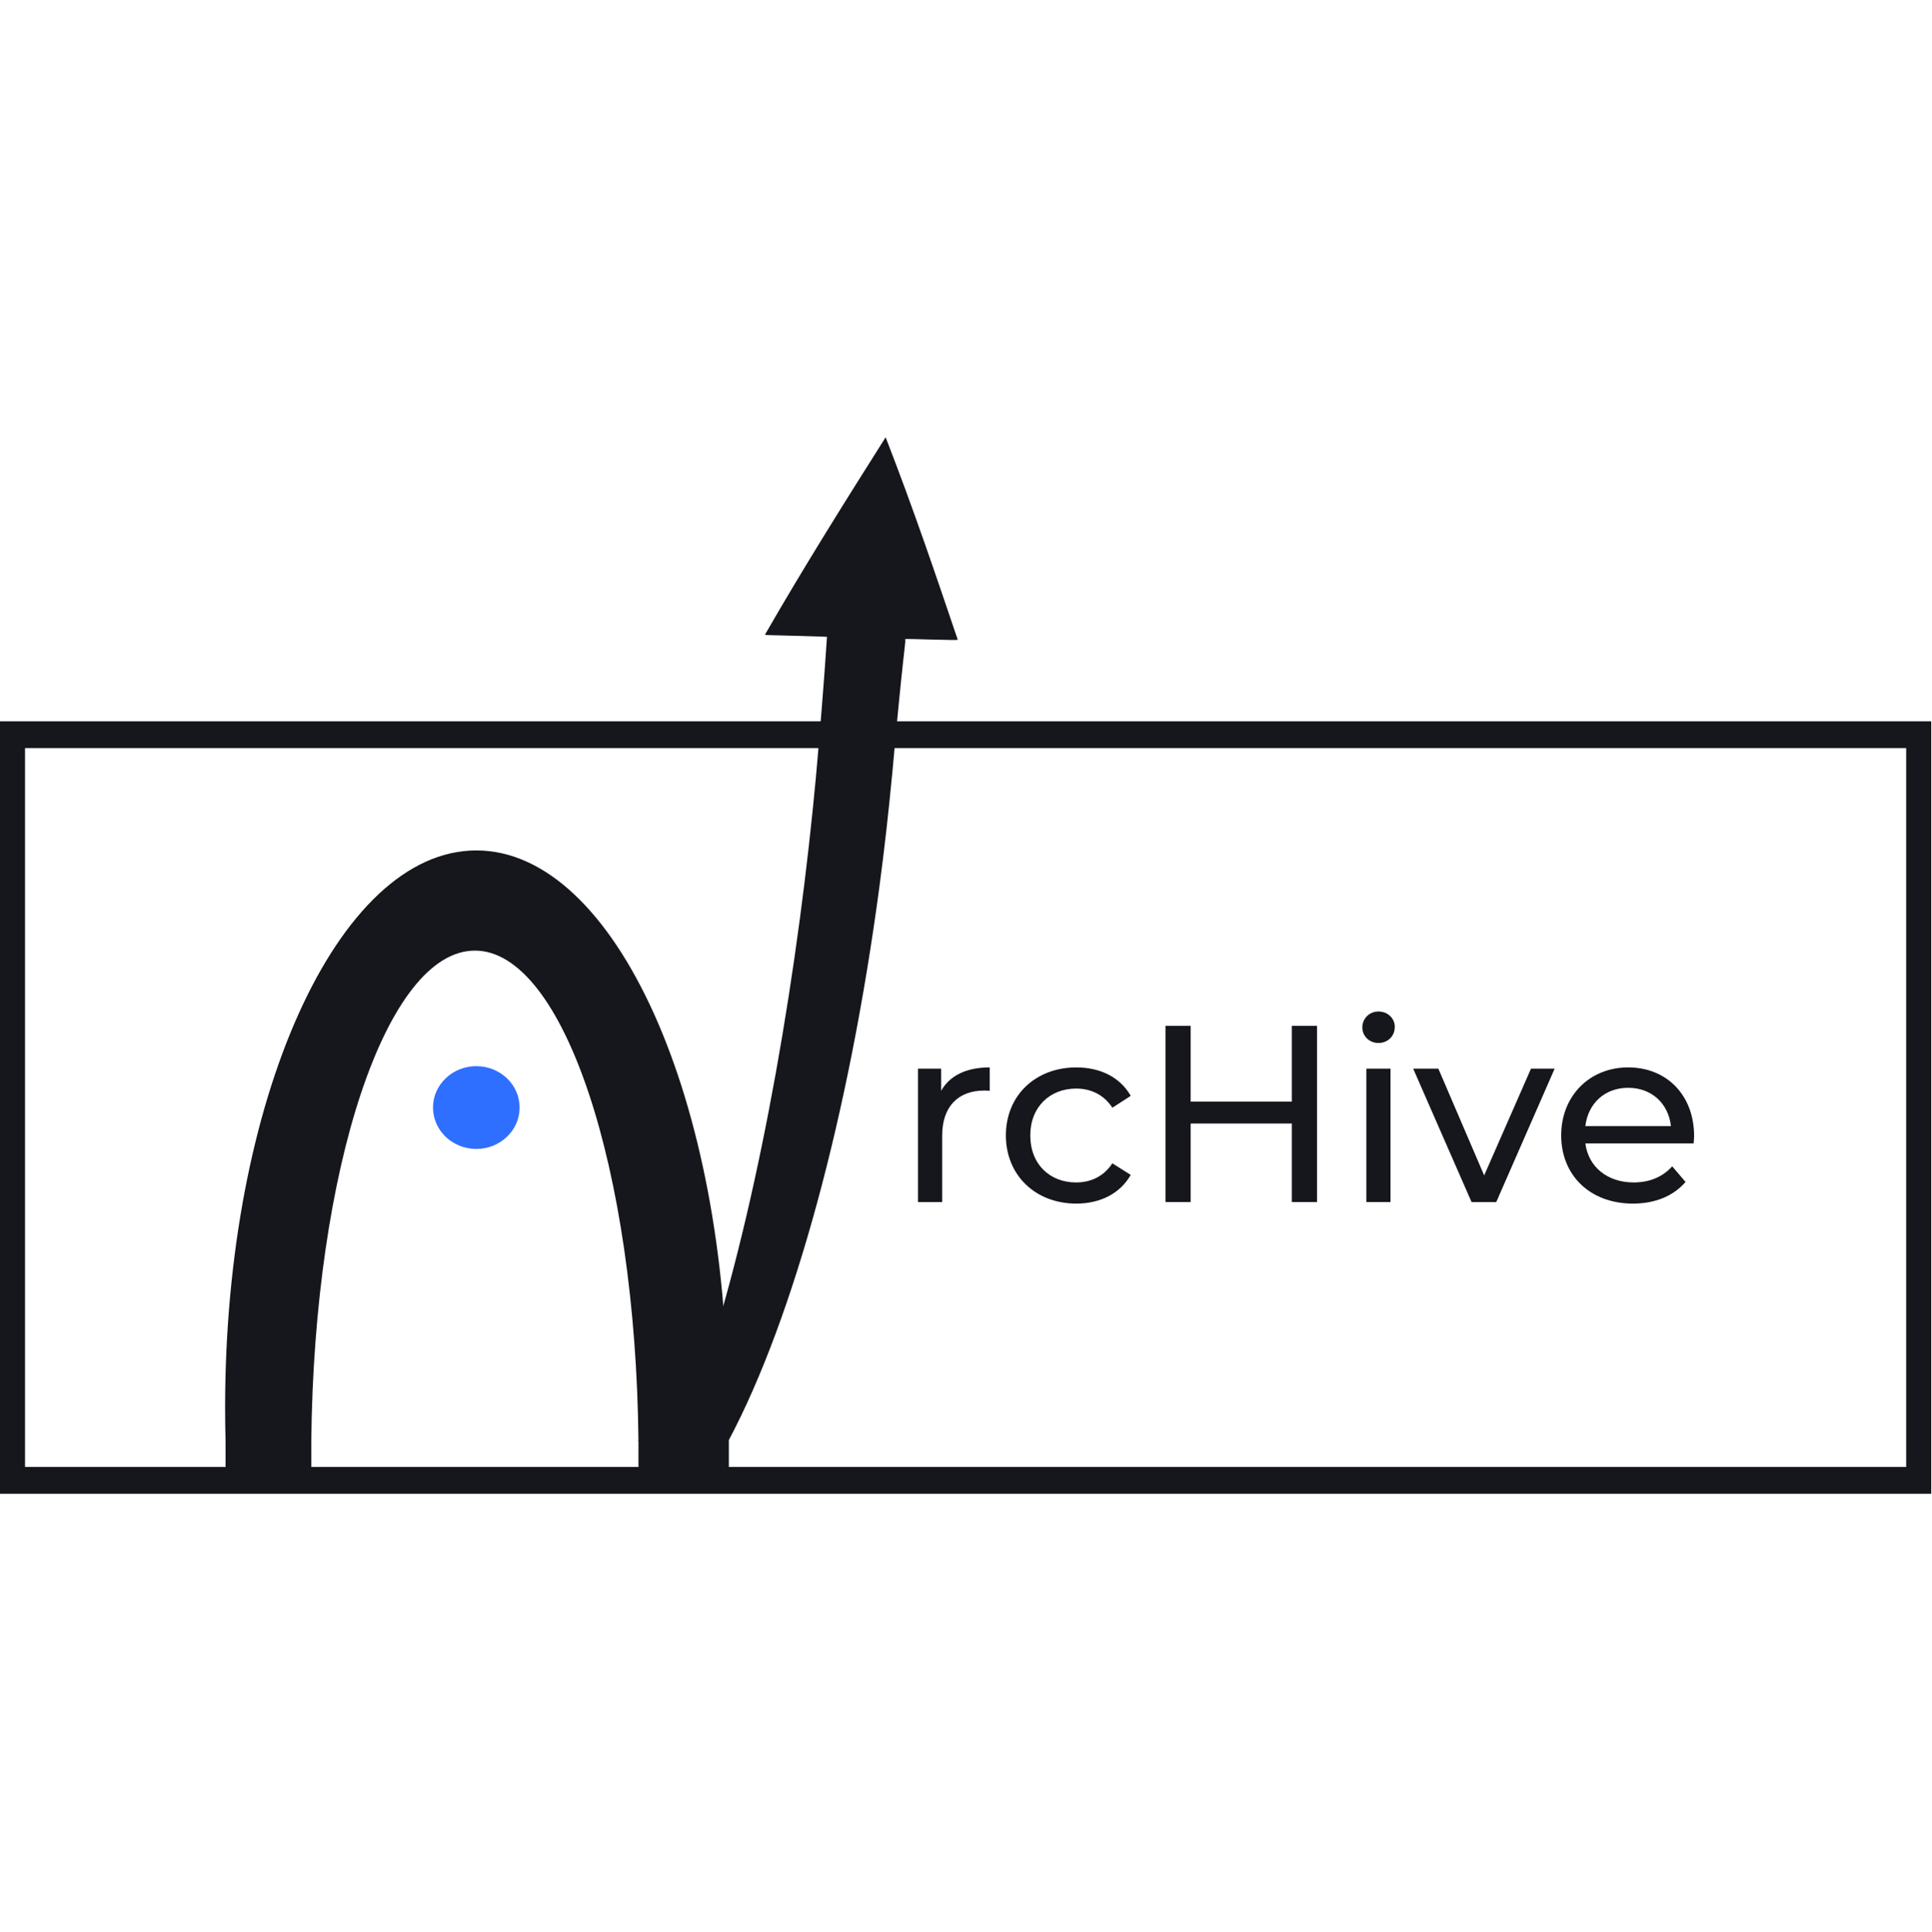
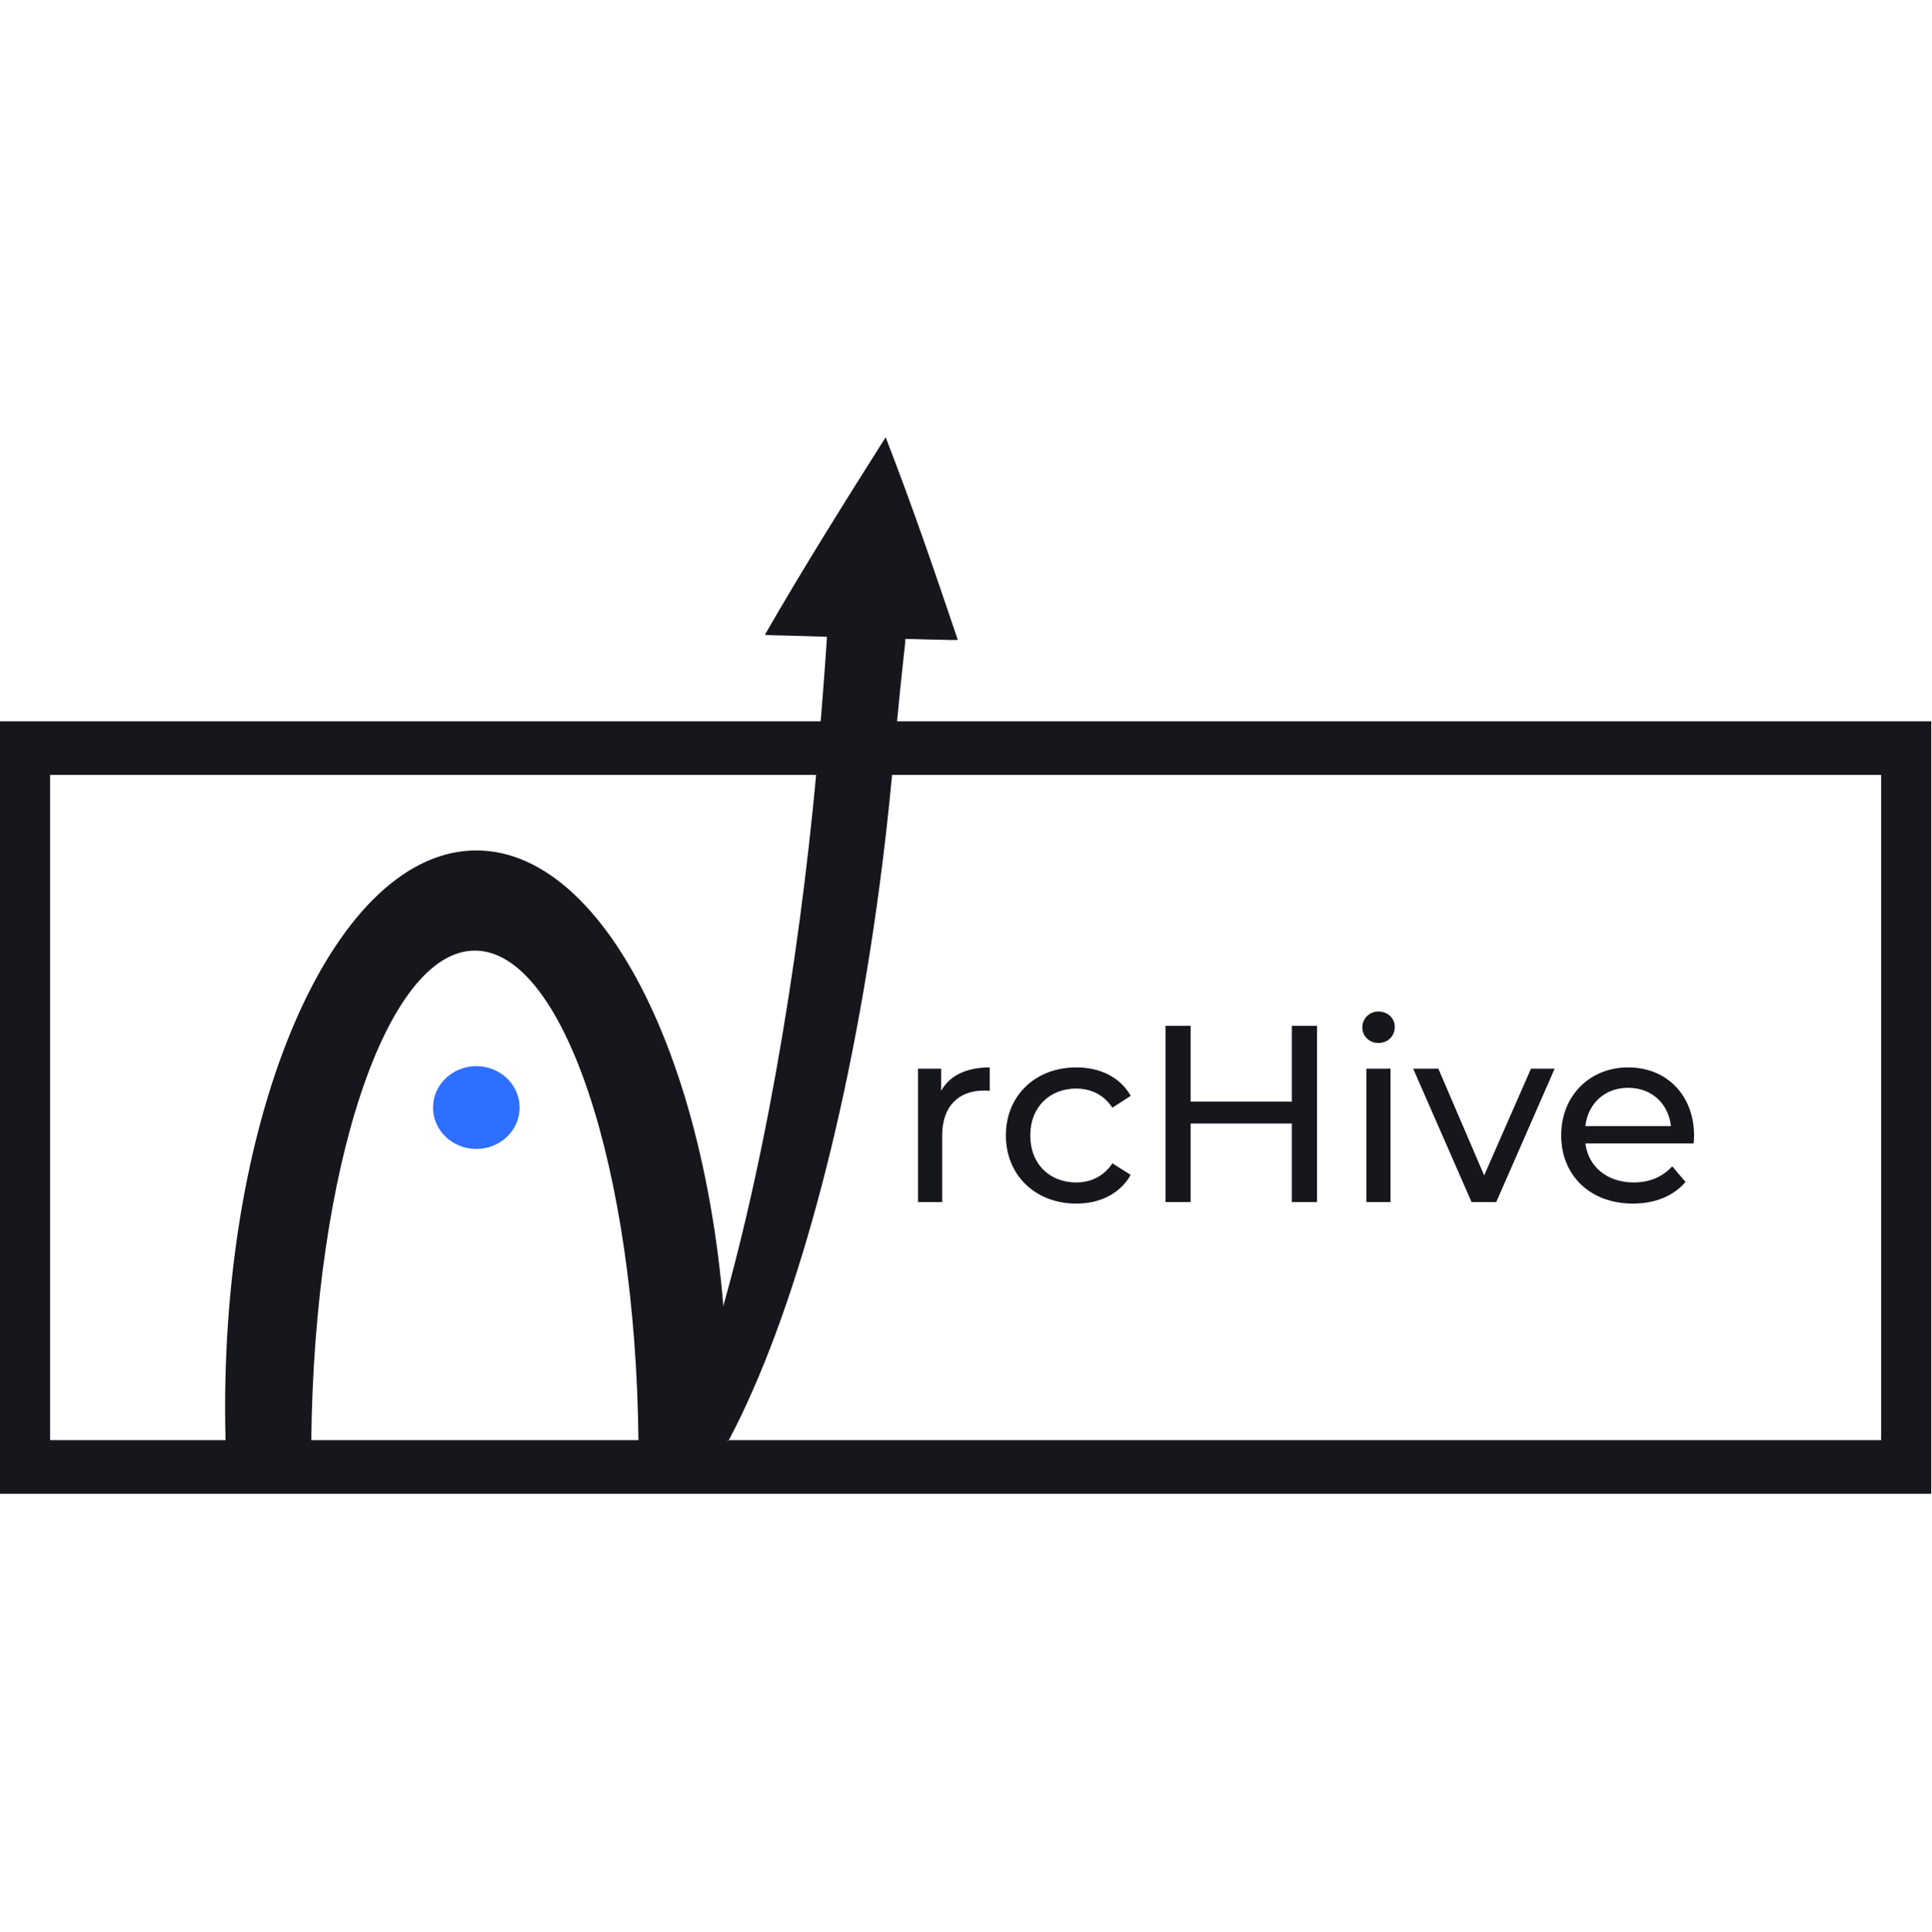
<svg xmlns="http://www.w3.org/2000/svg" viewBox="0 -34.537 152.477 152.477">
  <style>.ink{fill:#15171c}.dot{fill:#2f6fff}@media (prefers-color-scheme: dark){.ink{fill:#f2f1ed}.dot{fill:#5b95ff}}</style>
  <g class="ink">
    <g transform="translate(-251.595,-69.81188)">
-       <path d="m 251.595,92.224 v 60.991 h 152.477 V 92.224 Z m 1.977,2.117 h 148.522 v 56.757 h -148.522 z M 269.403,148.95 v 2.25 h 6.768 v -2.25 z M 302.003,148.95 v 2.25 h 7.137 v -2.25 z" />
+       <path d="m 251.595,92.224 v 60.991 h 152.477 V 92.224 Z m 3.955,4.234 h 144.567 v 52.522 h -144.567 z" />
      <ellipse class="dot" cx="289.201" cy="122.72" rx="3.419" ry="3.268" />
      <path d="m 289.201,102.42 a 19.833,43.998 0 0 0 -19.833,43.998 19.833,43.998 0 0 0 0.036,2.64 h 6.768 a 12.923,39.985 0 0 1 12.916,-38.729 12.923,39.985 0 0 1 12.916,38.729 h 6.995 a 19.833,43.998 0 0 0 0.036,-2.64 19.833,43.998 0 0 0 -19.833,-43.998 z" />
      <g transform="matrix(0.9868209,0,0,0.9868209,21.46097,-142.1735)">
        <path d="m 363.855,276.115 c 1.772,0 3.243,-0.604 4.209,-1.732 l -1.067,-1.249 c -0.785,0.866 -1.833,1.289 -3.081,1.289 -2.115,0 -3.625,-1.249 -3.867,-3.122 h 8.66 c 0.02,-0.181 0.04,-0.423 0.04,-0.584 0,-3.283 -2.195,-5.498 -5.277,-5.498 -3.081,0 -5.357,2.276 -5.357,5.438 0,3.182 2.296,5.458 5.74,5.458 z m -3.807,-6.203 c 0.222,-1.833 1.571,-3.061 3.424,-3.061 1.873,0 3.222,1.249 3.424,3.061 z" />
        <path d="m 350.945,275.994 h 1.974 l 4.673,-10.674 h -1.893 l -3.746,8.54 -3.666,-8.54 h -2.014 z" />
        <path d="m 343.493,263.265 c 0.765,0 1.309,-0.564 1.309,-1.289 0,-0.685 -0.564,-1.229 -1.309,-1.229 -0.725,0 -1.289,0.564 -1.289,1.269 0,0.705 0.564,1.249 1.289,1.249 z" />
        <path d="m 342.526,275.994 h 1.933 v -10.674 h -1.933 z" />
        <path d="m 336.565,275.994 h 2.014 v -14.098 h -2.014 v 6.062 h -8.096 v -6.062 h -2.014 v 14.098 h 2.014 v -6.284 h 8.096 z" />
        <path d="m 319.325,276.115 c 1.913,0 3.504,-0.806 4.35,-2.296 l -1.47,-0.926 c -0.685,1.047 -1.732,1.531 -2.9,1.531 -2.095,0 -3.666,-1.45 -3.666,-3.766 0,-2.276 1.571,-3.746 3.666,-3.746 1.168,0 2.215,0.483 2.9,1.531 l 1.47,-0.947 c -0.846,-1.49 -2.437,-2.276 -4.35,-2.276 -3.283,0 -5.639,2.256 -5.639,5.438 0,3.182 2.356,5.458 5.639,5.458 z" />
        <path d="m 306.656,275.994 h 1.933 v -5.317 c 0,-2.336 1.289,-3.605 3.363,-3.605 0.141,0 0.282,0 0.443,0.02 v -1.873 c -1.853,0 -3.202,0.644 -3.887,1.873 v -1.772 h -1.853 z" />
      </g>
      <path d="m 321.511,69.812 c -3.052,4.824 -6.438,10.208 -9.514,15.562 l 0.023,0.025 c 0.021,0.024 0.651,0.028 2.742,0.086 1.679,0.046 2.113,0.062 2.126,0.075 -0.236,3.636 -0.541,7.269 -0.857,10.899 l 6.002,-0.015 c 0.872,-9.728 1.083,-10.437 1.031,-10.643 -0.025,-0.095 -0.164,-0.092 1.851,-0.036 1.554,0.043 2.253,0.046 2.272,0.03 0.011,-0.01 0.02,-0.019 0.021,-0.022 v -5.1e-4 -5.1e-4 -5.1e-4 c -1.73,-5.109 -3.486,-10.305 -5.683,-15.959 -0.005,-7.4e-4 -0.009,-7.6e-4 -0.013,-7.6e-4 z" />
      <path d="m 316.037,96.402 a 10.81,55.654 6.793 0 1 -1.284,11.374 10.81,55.654 6.793 0 1 -9.638,41.195 h 4.026 a 16.551,61.391 5.993 0 0 11.892,-43.73 16.551,61.391 5.993 0 0 1.001,-8.84 z" />
    </g>
  </g>
</svg>
